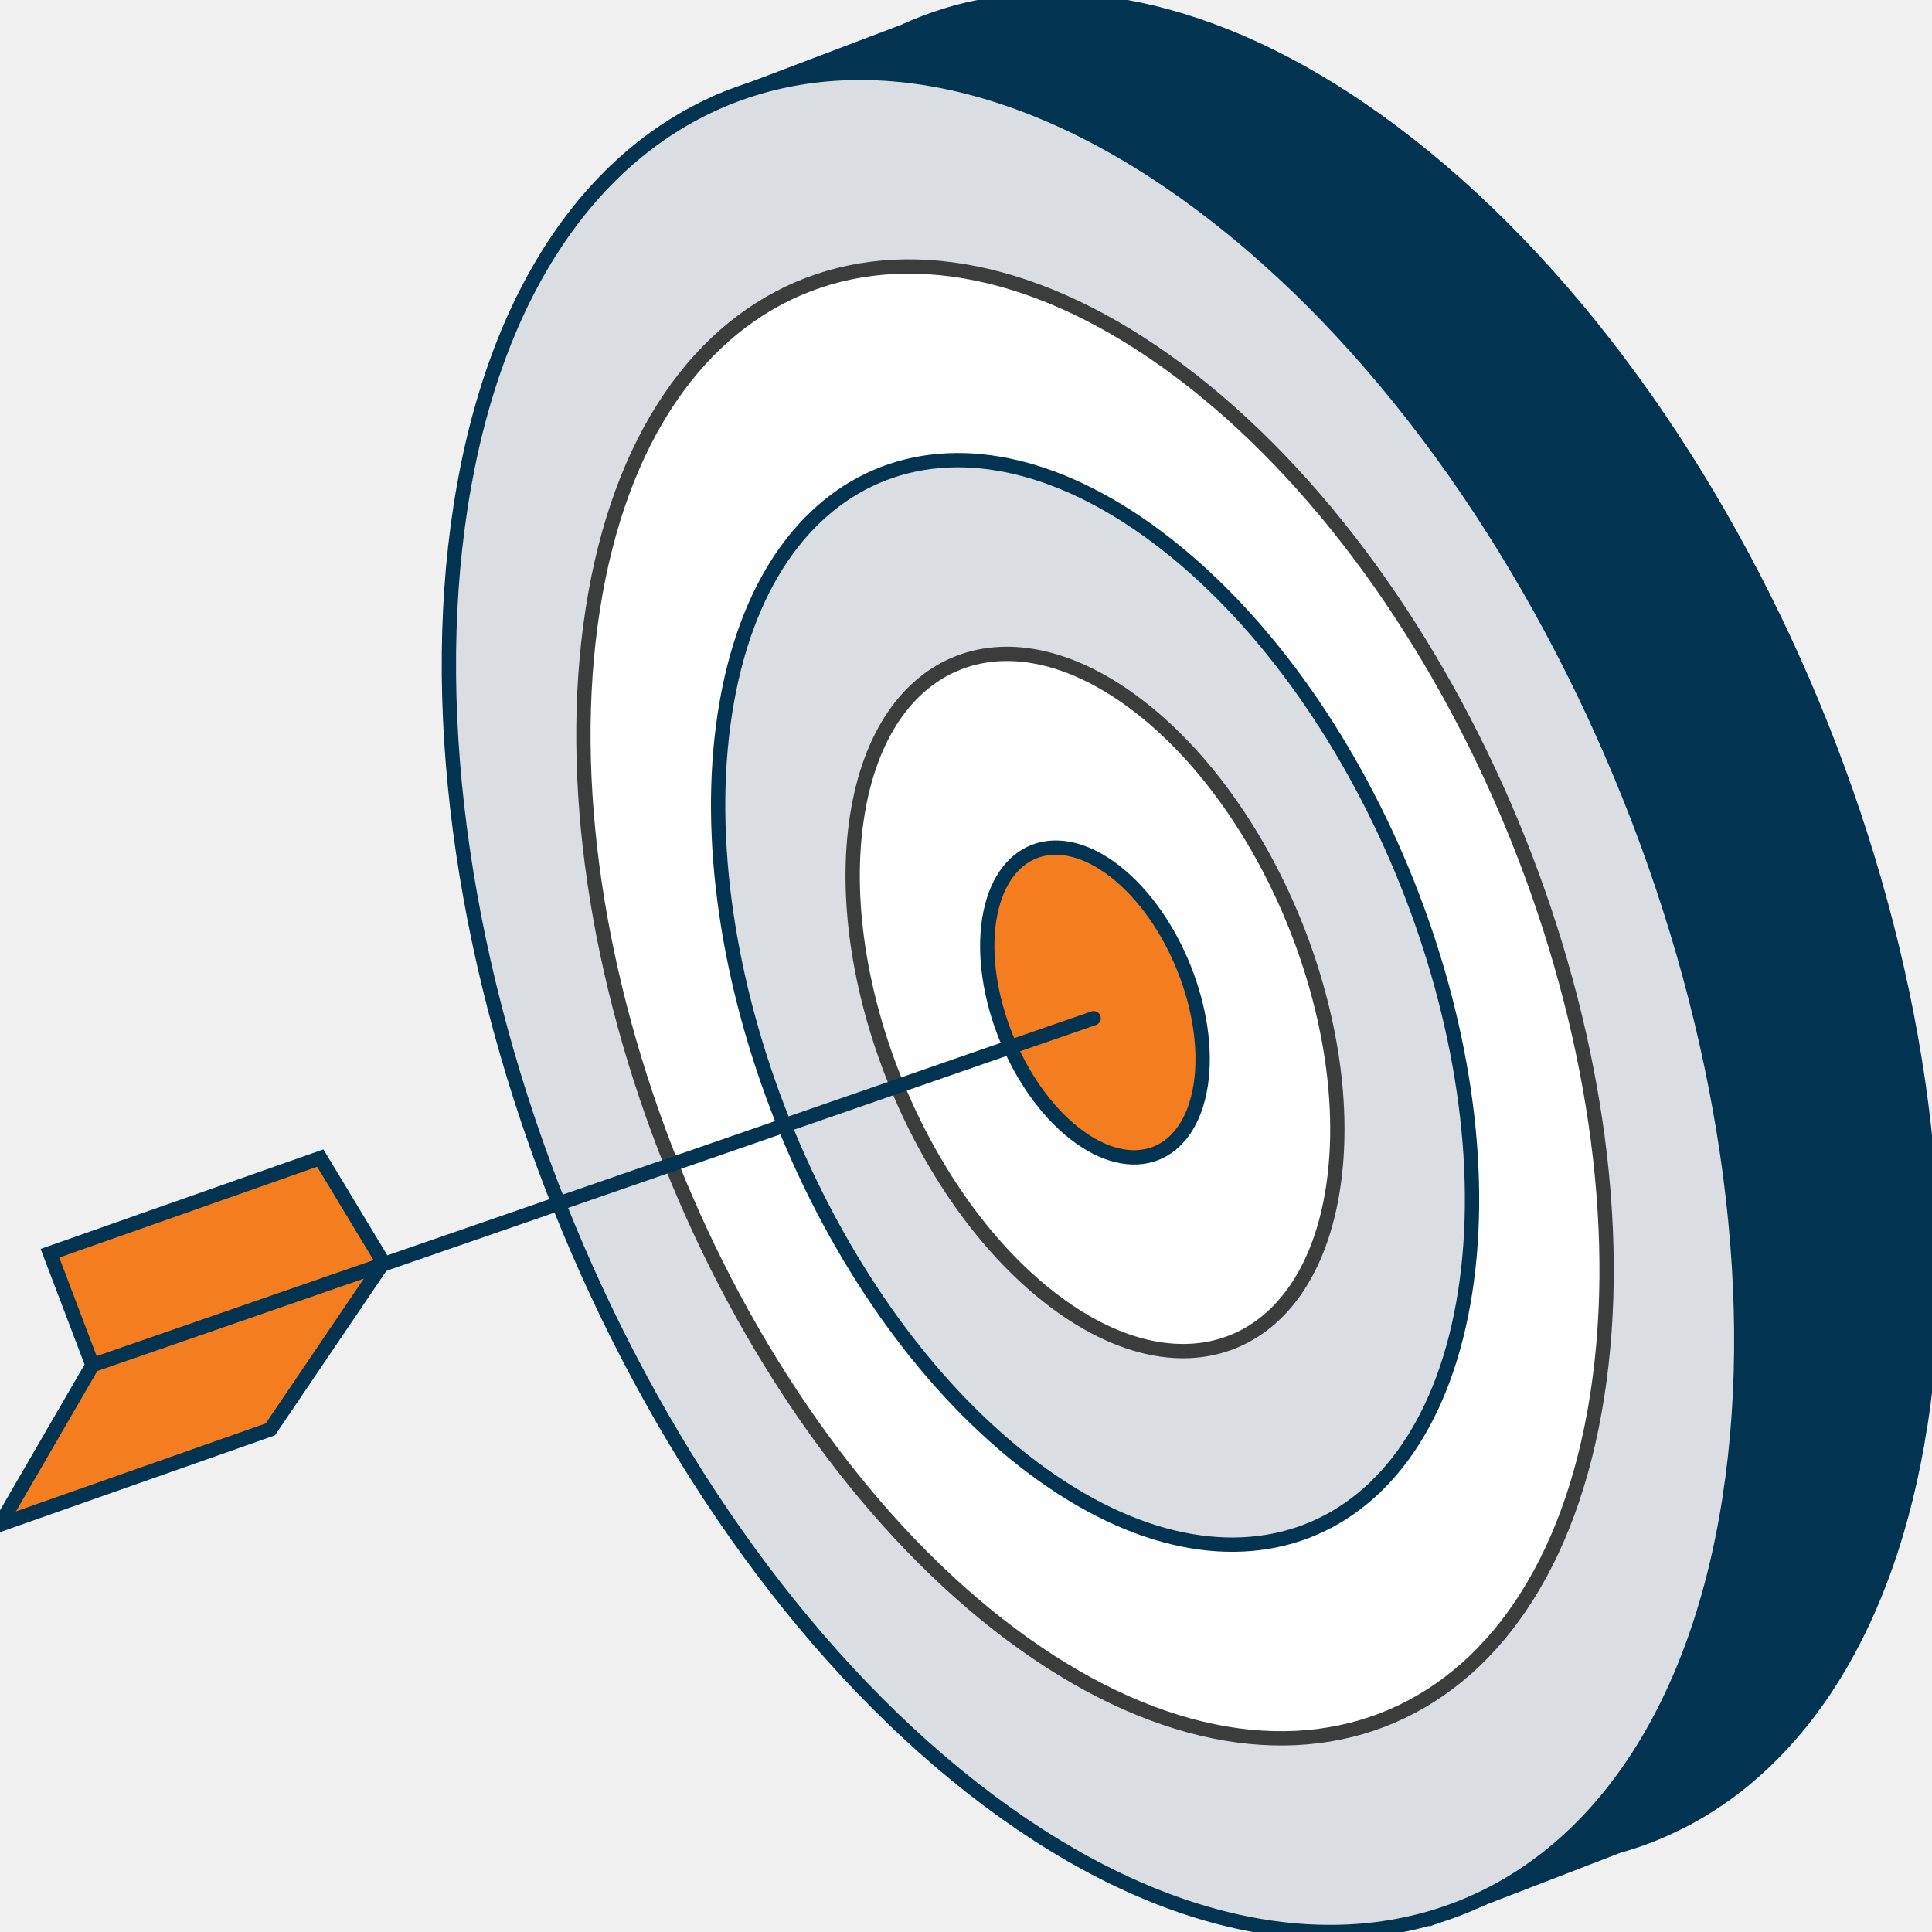
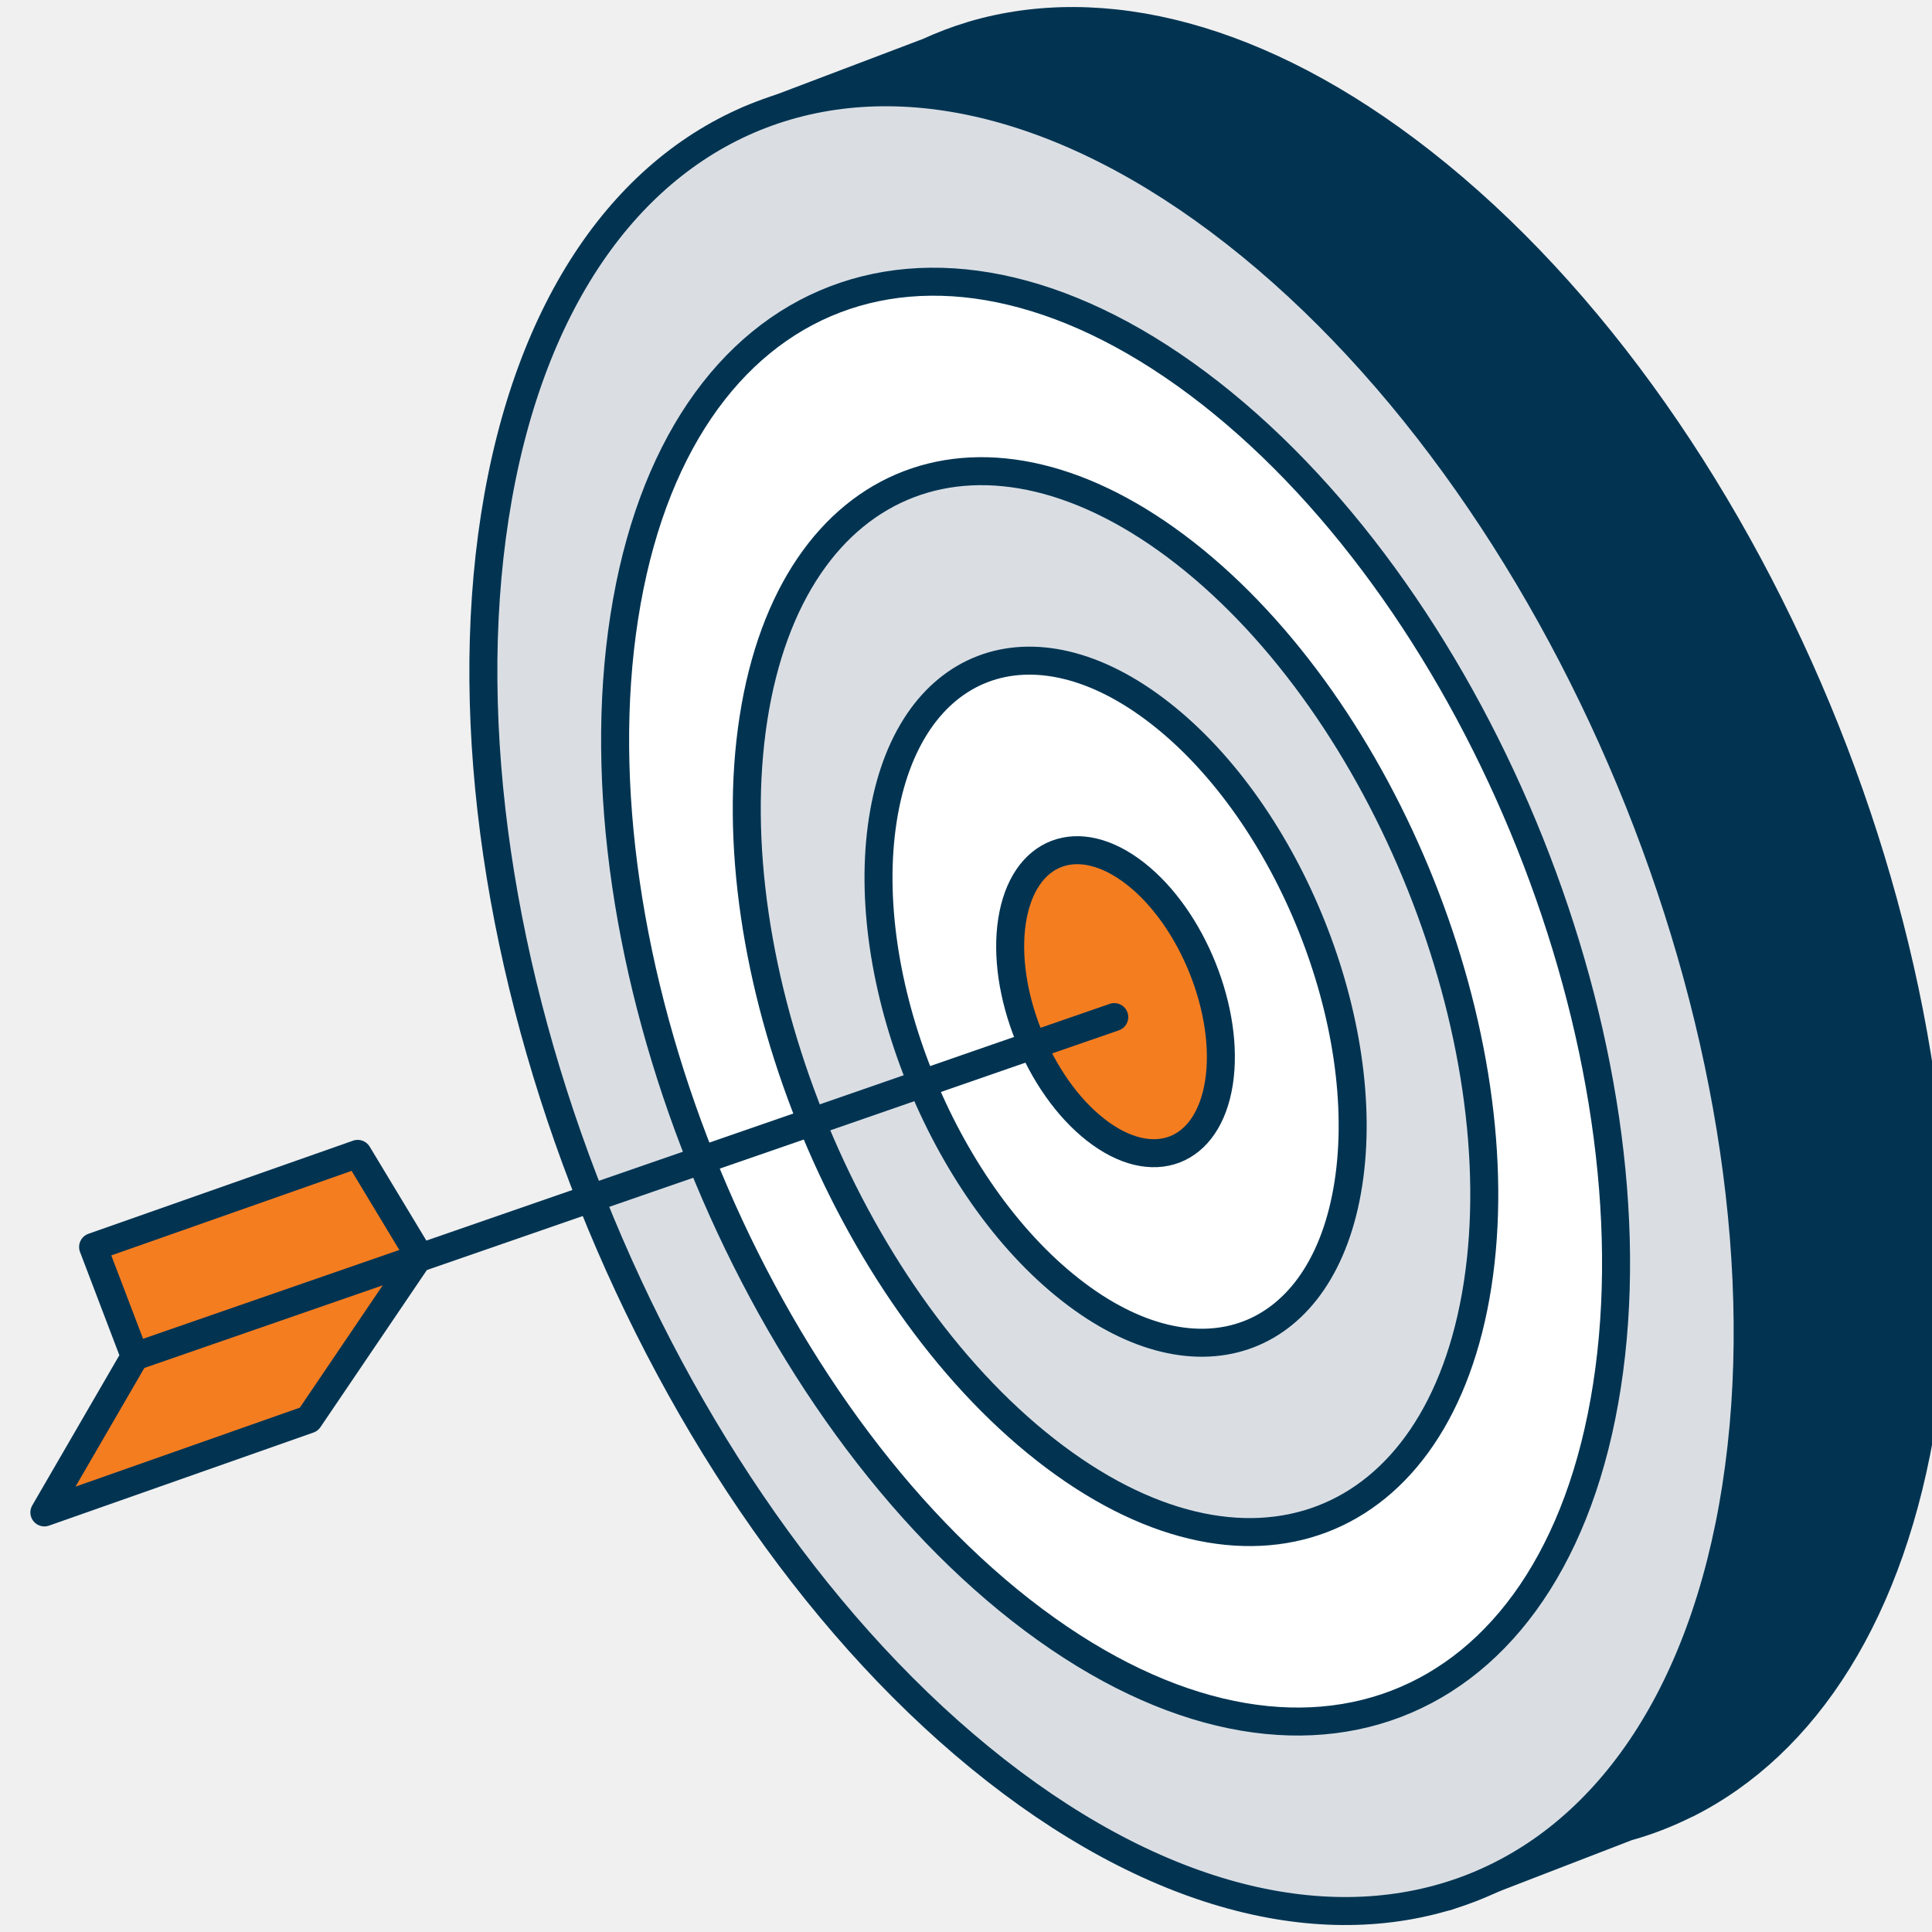
- <svg xmlns="http://www.w3.org/2000/svg" id="a" viewBox="0 0 135 135">
-   <path d="M134.18,99.64c4.72-30.32-11.31-70.44-35.79-89.59C86.87,1.03,75.53-1.73,66.26,1.02h0s-.08.03-.08.03c-1.04.31-2.05.7-3.03,1.15l-12.89,4.89,1.89,4.81c-3.17,4.78-5.48,10.93-6.64,18.37-4.72,30.32,11.31,70.44,35.79,89.59,5.73,4.48,11.41,7.4,16.82,8.89l2.05,5.22,12.9-4.98c1.44-.4,2.83-.94,4.17-1.61l.08-.03h0c8.46-4.26,14.67-13.71,16.85-27.7Z" style="fill:#023452; stroke:#023452; stroke-miterlimit:10;" />
-   <path d="M120.85,104.74c-4.72,30.32-28.39,39.37-52.87,20.22-24.48-19.16-40.51-59.27-35.79-89.59C36.9,5.03,60.57-4.02,85.06,15.14c24.48,19.16,40.51,59.27,35.79,89.59Z" style="fill:#dadee3; stroke:#023452; stroke-miterlimit:10;" />
-   <path d="M111.61,97.51c-3.73,24.01-22.47,31.17-41.86,16-19.38-15.17-32.07-46.92-28.33-70.93,3.73-24.01,22.47-31.17,41.86-16,19.38,15.17,32.07,46.92,28.33,70.93Z" style="fill:#fff; stroke:#3b3d3d; stroke-linecap:round; stroke-linejoin:round;" />
-   <path d="M102.38,90.28c-2.75,17.69-16.56,22.97-30.84,11.79-14.28-11.18-23.63-34.57-20.88-52.26,2.75-17.69,16.56-22.97,30.84-11.79,14.28,11.18,23.63,34.57,20.88,52.26Z" style="fill:#dadee3; stroke:#023452; stroke-miterlimit:10;" />
-   <path d="M93.14,83.06c-1.77,11.37-10.65,14.77-19.83,7.58-9.18-7.18-15.19-22.23-13.42-33.6,1.77-11.37,10.65-14.77,19.83-7.58,9.18,7.18,15.19,22.23,13.42,33.6Z" style="fill:#fff; stroke:#3b3d3d; stroke-linecap:round; stroke-linejoin:round;" />
-   <path d="M83.9,75.83c-.79,5.05-4.73,6.56-8.81,3.37-4.08-3.19-6.75-9.88-5.97-14.93.79-5.05,4.73-6.56,8.81-3.37s6.75,9.88,5.97,14.93Z" style="fill:#f47d20; stroke:#023452; stroke-miterlimit:10;" />
-   <polygon points="26.68 88.38 26.79 88.23 22.38 80.92 3.49 87.57 6.46 95.39 0 106.53 18.89 99.88 26.68 88.38" style="fill:#f47d20; stroke:#023452; stroke-miterlimit:10;" />
-   <polyline points="76.42 71.15 68.59 73.86 61.48 76.33 52.53 79.43 43.26 82.64 26.68 88.38 6.46 95.39" style="fill:none; stroke:#023452; stroke-linecap:round; stroke-linejoin:round;" />
+ <svg xmlns="http://www.w3.org/2000/svg" id="a" viewBox="0 0 138 138">
+   <path d="M137.34,101.14c4.72-30.32-11.31-70.44-35.79-89.59C90.03,2.53,78.7-.23,69.43,2.52h0s-.08.03-.08.03c-1.04.31-2.05.7-3.03,1.15l-12.89,4.89,1.89,4.81c-3.17,4.78-5.48,10.93-6.64,18.37-4.72,30.32,11.31,70.44,35.79,89.59,5.73,4.48,11.41,7.4,16.82,8.89l2.05,5.22,12.9-4.98c1.44-.4,2.83-.94,4.17-1.61l.08-.03h0c8.46-4.26,14.67-13.71,16.85-27.7Z" style="fill:#023452; stroke:#023452; stroke-linejoin:round; stroke-width:2px;" />
+   <path d="M124.01,106.24c-4.72,30.32-28.39,39.37-52.87,20.22-24.48-19.16-40.51-59.27-35.79-89.59C40.07,6.53,63.74-2.52,88.22,16.64c24.48,19.16,40.51,59.27,35.79,89.59Z" style="fill:#dadee3; stroke:#023452; stroke-linejoin:round; stroke-width:2px;" />
+   <path d="M114.78,99.01c-3.73,24.01-22.47,31.17-41.86,16-19.38-15.17-32.07-46.92-28.33-70.93,3.73-24.01,22.47-31.17,41.86-16,19.38,15.17,32.07,46.92,28.33,70.93Z" style="fill:#fff; stroke:#023452; stroke-linecap:round; stroke-linejoin:round; stroke-width:2px;" />
+   <path d="M105.54,91.78c-2.75,17.69-16.56,22.97-30.84,11.79-14.28-11.18-23.63-34.57-20.88-52.26,2.75-17.69,16.56-22.97,30.84-11.79,14.28,11.18,23.63,34.57,20.88,52.26Z" style="fill:#dadee3; stroke:#023452; stroke-linejoin:round; stroke-width:2px;" />
+   <path d="M96.31,84.56c-1.77,11.37-10.65,14.77-19.83,7.58-9.18-7.18-15.19-22.23-13.42-33.6,1.77-11.37,10.65-14.77,19.83-7.58,9.18,7.18,15.19,22.23,13.42,33.6Z" style="fill:#fff; stroke:#023452; stroke-linecap:round; stroke-linejoin:round; stroke-width:2px;" />
+   <path d="M87.07,77.33c-.79,5.05-4.73,6.56-8.81,3.37s-6.75-9.88-5.97-14.93c.79-5.05,4.73-6.56,8.81-3.37,4.08,3.19,6.75,9.88,5.97,14.93Z" style="fill:#f47d20; stroke:#023452; stroke-linejoin:round; stroke-width:2px;" />
+   <polygon points="29.85 89.88 29.96 89.73 25.55 82.42 6.65 89.07 9.63 96.89 3.17 108.03 22.06 101.38 29.85 89.88" style="fill:#f47d20; stroke:#023452; stroke-linejoin:round; stroke-width:2px;" />
+   <polyline points="79.59 72.65 71.76 75.36 64.64 77.83 55.7 80.93 46.42 84.14 29.85 89.88 9.63 96.89" style="fill:none; stroke:#023452; stroke-linecap:round; stroke-linejoin:round; stroke-width:2px;" />
</svg>
